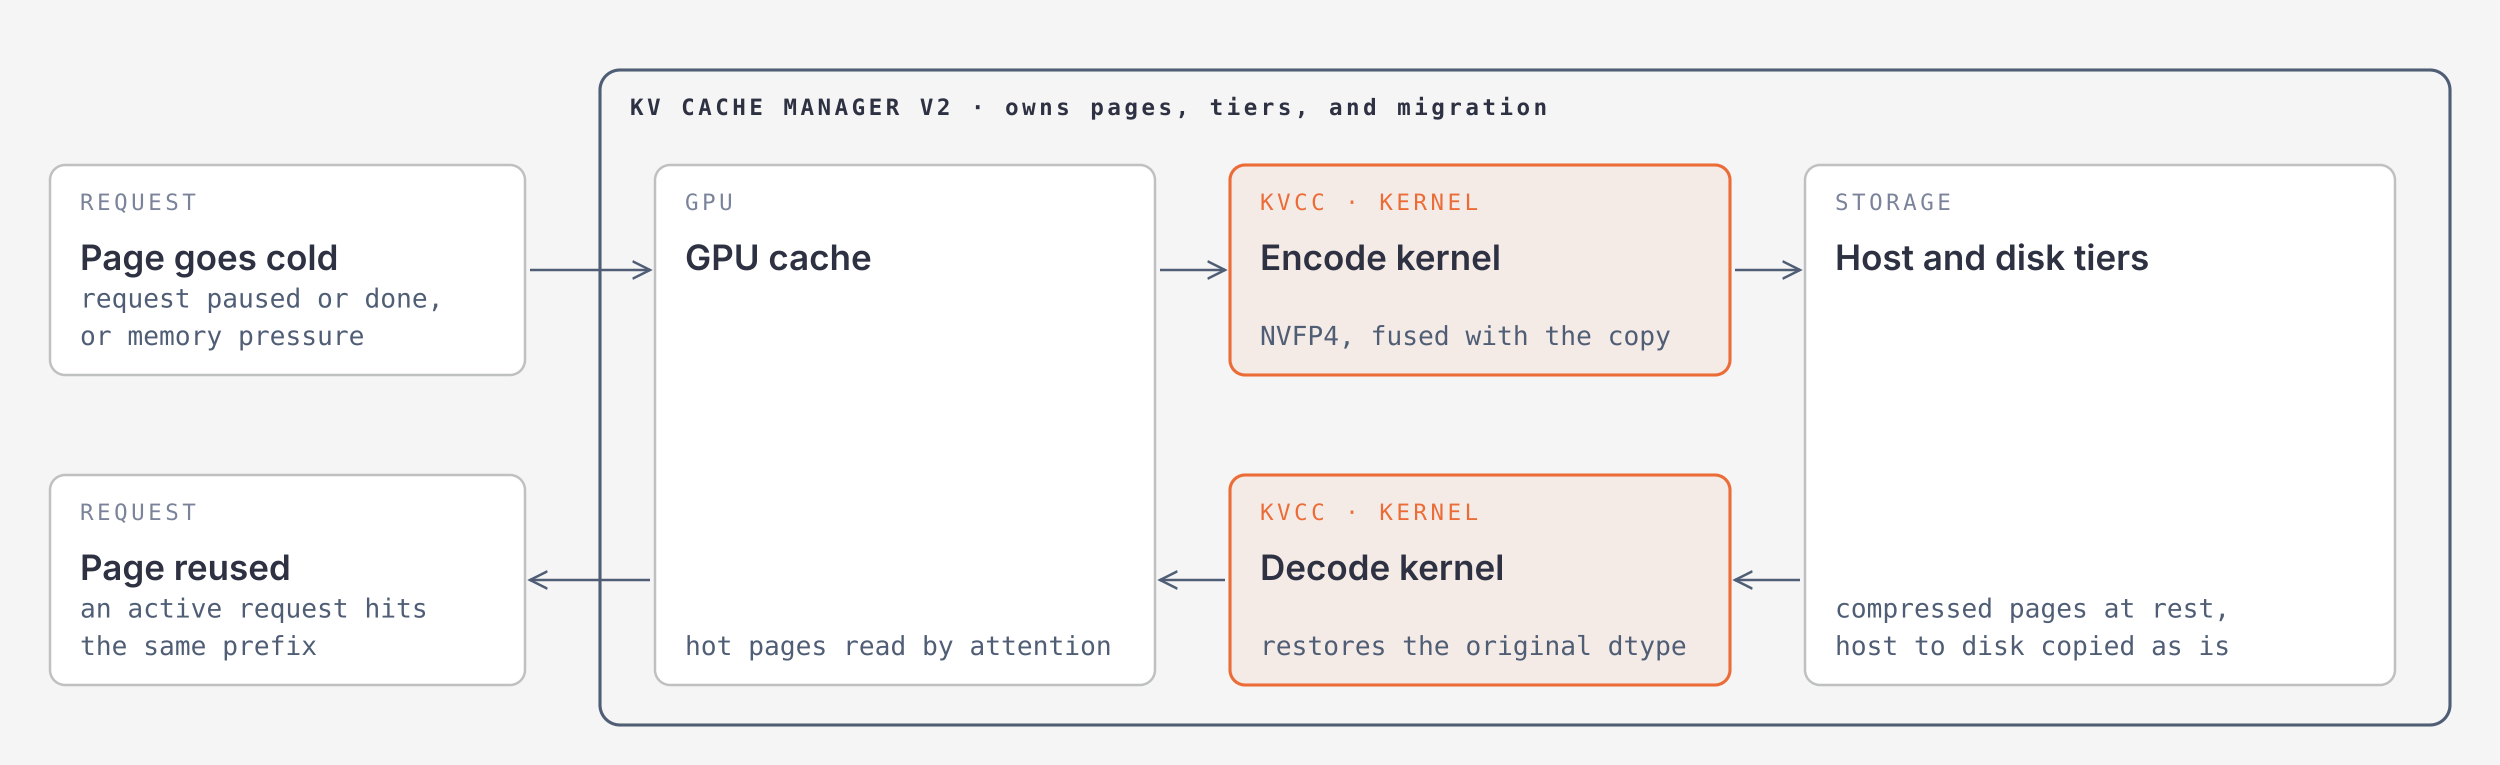
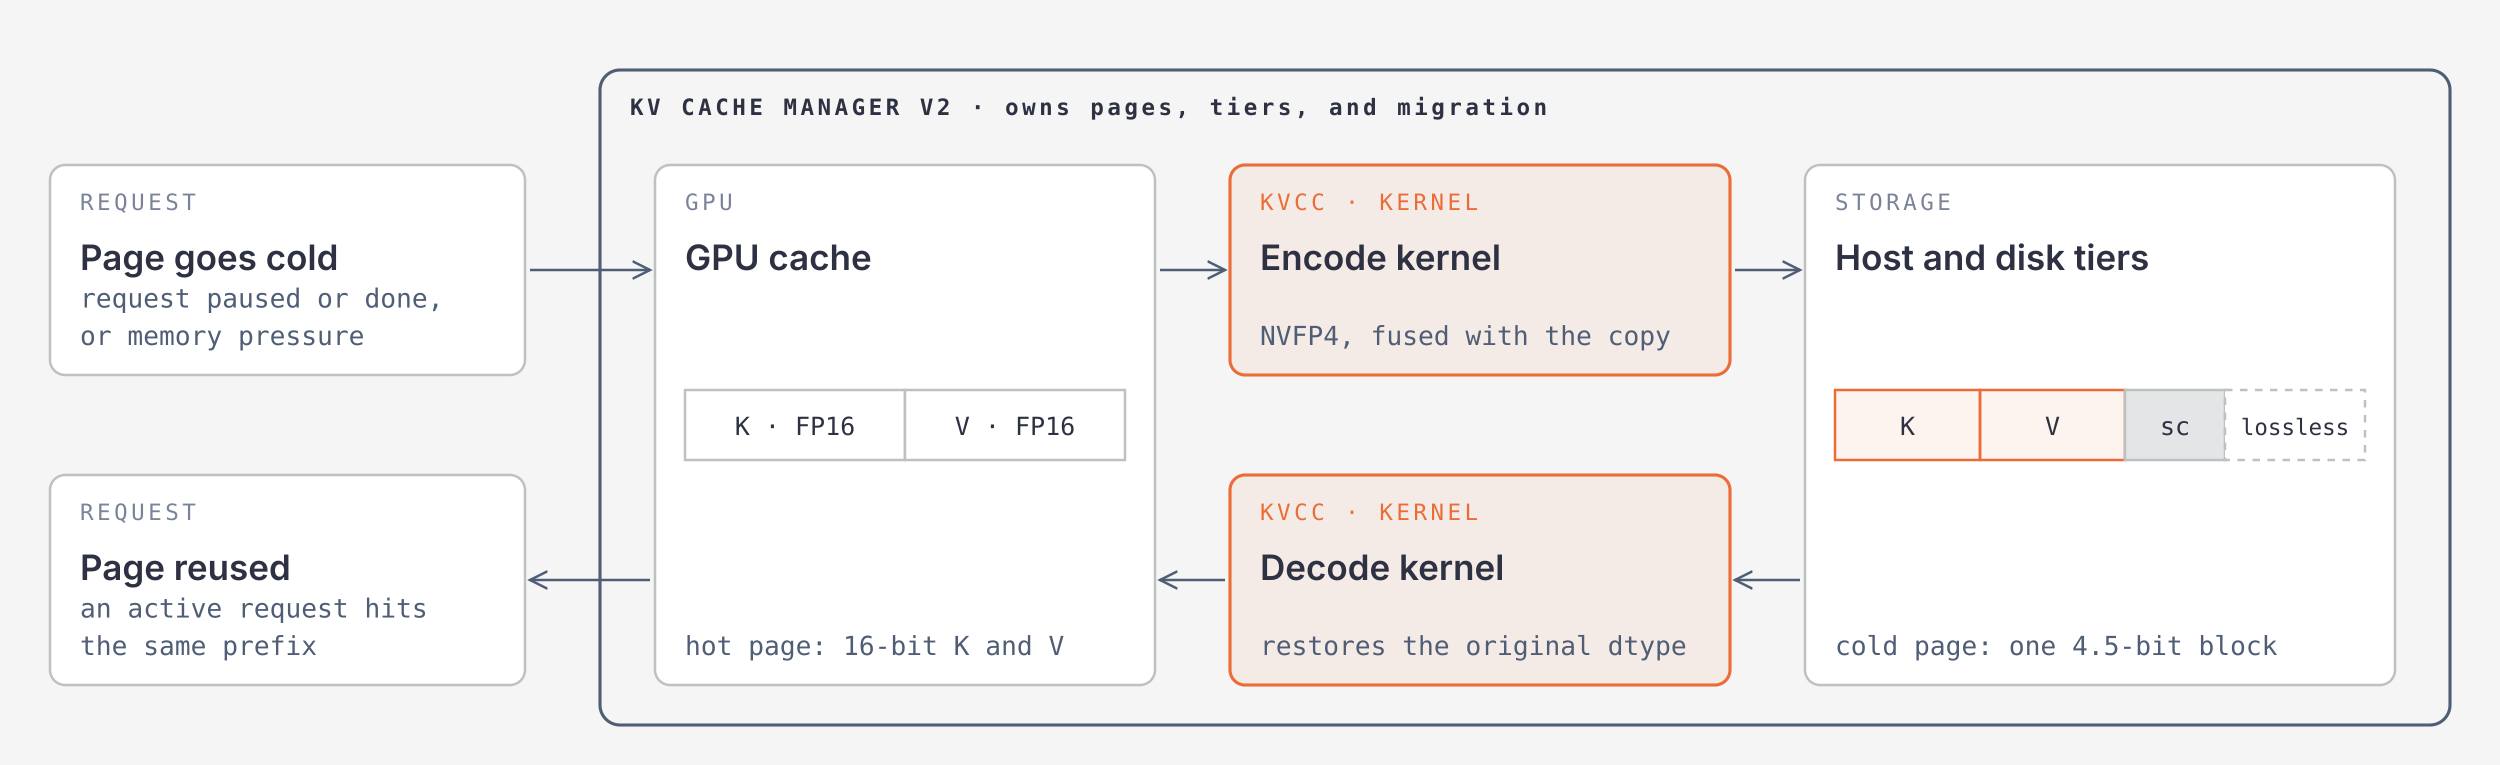
<svg xmlns="http://www.w3.org/2000/svg" viewBox="0 0 1000 306" width="1000" height="306">
  <defs>
    <marker id="ah" markerWidth="8" markerHeight="8" refX="7" refY="4" orient="auto" markerUnits="userSpaceOnUse">
      <path d="M0,0.5 L7,4 L0,7.5" fill="none" stroke="#4f5d75" stroke-width="1" />
    </marker>
  </defs>
  <rect width="1000" height="306" fill="#f5f5f5" />
  <rect x="240" y="28" width="740" height="262" rx="8" fill="none" stroke="#4f5d75" stroke-width="1.25" />
  <text x="252" y="46" font-family="'Geist Mono','SFMono-Regular',Menlo,Consolas,monospace" font-size="9" font-weight="600" letter-spacing="1.4" fill="#2d3142" text-anchor="start">KV CACHE MANAGER V2 · owns pages, tiers, and migration</text>
  <rect x="20" y="66" width="190" height="84" rx="6" fill="#ffffff" stroke="#bfc0c0" stroke-width="1" />
  <text x="32" y="84" font-family="'Geist Mono','SFMono-Regular',Menlo,Consolas,monospace" font-size="9" font-weight="500" letter-spacing="1.4" fill="#7a8399" text-anchor="start">REQUEST</text>
  <text x="32" y="108" font-family="'Geist','Inter',system-ui,-apple-system,'Segoe UI',sans-serif" font-size="14" font-weight="600" fill="#2d3142" text-anchor="start">Page goes cold</text>
  <text x="32" y="123" font-family="'Geist Mono','SFMono-Regular',Menlo,Consolas,monospace" font-size="10.5" font-weight="500" fill="#4f5d75" text-anchor="start">request paused or done,</text>
  <text x="32" y="138" font-family="'Geist Mono','SFMono-Regular',Menlo,Consolas,monospace" font-size="10.5" font-weight="500" fill="#4f5d75" text-anchor="start">or memory pressure</text>
  <rect x="20" y="190" width="190" height="84" rx="6" fill="#ffffff" stroke="#bfc0c0" stroke-width="1" />
  <text x="32" y="208" font-family="'Geist Mono','SFMono-Regular',Menlo,Consolas,monospace" font-size="9" font-weight="500" letter-spacing="1.4" fill="#7a8399" text-anchor="start">REQUEST</text>
  <text x="32" y="232" font-family="'Geist','Inter',system-ui,-apple-system,'Segoe UI',sans-serif" font-size="14" font-weight="600" fill="#2d3142" text-anchor="start">Page reused</text>
  <text x="32" y="247" font-family="'Geist Mono','SFMono-Regular',Menlo,Consolas,monospace" font-size="10.5" font-weight="500" fill="#4f5d75" text-anchor="start">an active request hits</text>
  <text x="32" y="262" font-family="'Geist Mono','SFMono-Regular',Menlo,Consolas,monospace" font-size="10.5" font-weight="500" fill="#4f5d75" text-anchor="start">the same prefix</text>
  <rect x="262" y="66" width="200" height="208" rx="6" fill="#ffffff" stroke="#bfc0c0" stroke-width="1" />
  <text x="274" y="84" font-family="'Geist Mono','SFMono-Regular',Menlo,Consolas,monospace" font-size="9" font-weight="500" letter-spacing="1.4" fill="#7a8399" text-anchor="start">GPU</text>
  <text x="274" y="108" font-family="'Geist','Inter',system-ui,-apple-system,'Segoe UI',sans-serif" font-size="14" font-weight="600" fill="#2d3142" text-anchor="start">GPU cache</text>
-   <text x="274" y="262" font-family="'Geist Mono','SFMono-Regular',Menlo,Consolas,monospace" font-size="10.5" font-weight="500" fill="#4f5d75" text-anchor="start">hot pages read by attention</text>
+   <text x="274" y="262" font-family="'Geist Mono','SFMono-Regular',Menlo,Consolas,monospace" font-size="10.5" font-weight="500" fill="#4f5d75" text-anchor="start">hot page: 16-bit K and V</text>
  <rect x="722" y="66" width="236" height="208" rx="6" fill="#ffffff" stroke="#bfc0c0" stroke-width="1" />
  <text x="734" y="84" font-family="'Geist Mono','SFMono-Regular',Menlo,Consolas,monospace" font-size="9" font-weight="500" letter-spacing="1.4" fill="#7a8399" text-anchor="start">STORAGE</text>
  <text x="734" y="108" font-family="'Geist','Inter',system-ui,-apple-system,'Segoe UI',sans-serif" font-size="14" font-weight="600" fill="#2d3142" text-anchor="start">Host and disk tiers</text>
-   <text x="734" y="247" font-family="'Geist Mono','SFMono-Regular',Menlo,Consolas,monospace" font-size="10.5" font-weight="500" fill="#4f5d75" text-anchor="start">compressed pages at rest,</text>
-   <text x="734" y="262" font-family="'Geist Mono','SFMono-Regular',Menlo,Consolas,monospace" font-size="10.5" font-weight="500" fill="#4f5d75" text-anchor="start">host to disk copied as is</text>
+   <text x="734" y="262" font-family="'Geist Mono','SFMono-Regular',Menlo,Consolas,monospace" font-size="10.5" font-weight="500" fill="#4f5d75" text-anchor="start">cold page: one 4.5-bit block</text>
+   <rect x="274.0" y="156.0" width="88.0" height="28" fill="#ffffff" stroke="#bfc0c0" stroke-width="1" />
+   <rect x="362.0" y="156.0" width="88.0" height="28" fill="#ffffff" stroke="#bfc0c0" stroke-width="1" />
+   <text x="318" y="174.0" font-family="'Geist Mono','SFMono-Regular',Menlo,Consolas,monospace" font-size="10" font-weight="500" fill="#2d3142" text-anchor="middle">K · FP16</text>
+   <text x="406" y="174.0" font-family="'Geist Mono','SFMono-Regular',Menlo,Consolas,monospace" font-size="10" font-weight="500" fill="#2d3142" text-anchor="middle">V · FP16</text>
+   <rect x="734.0" y="156.0" width="58.0" height="28" fill="rgba(235,108,54,0.08)" stroke="#eb6c36" stroke-width="1" />
+   <rect x="792.0" y="156.0" width="58.0" height="28" fill="rgba(235,108,54,0.08)" stroke="#eb6c36" stroke-width="1" />
+   <rect x="850.0" y="156.0" width="40.0" height="28" fill="#e4e5e7" stroke="#bfc0c0" stroke-width="1" />
+   <rect x="890.0" y="156.0" width="56.0" height="28" fill="#ffffff" stroke="#bfc0c0" stroke-width="1" stroke-dasharray="3,3" />
+   <text x="763" y="174.0" font-family="'Geist Mono','SFMono-Regular',Menlo,Consolas,monospace" font-size="10" font-weight="500" fill="#2d3142" text-anchor="middle">K</text>
+   <text x="821" y="174.0" font-family="'Geist Mono','SFMono-Regular',Menlo,Consolas,monospace" font-size="10" font-weight="500" fill="#2d3142" text-anchor="middle">V</text>
+   <text x="870" y="174.0" font-family="'Geist Mono','SFMono-Regular',Menlo,Consolas,monospace" font-size="10" font-weight="500" fill="#2d3142" text-anchor="middle">sc</text>
+   <text x="918" y="174.0" font-family="'Geist Mono','SFMono-Regular',Menlo,Consolas,monospace" font-size="9" font-weight="500" fill="#2d3142" text-anchor="middle">lossless</text>
  <rect x="492" y="66" width="200" height="84" rx="6" fill="rgba(235,108,54,0.08)" stroke="#eb6c36" stroke-width="1.25" />
  <text x="504" y="84" font-family="'Geist Mono','SFMono-Regular',Menlo,Consolas,monospace" font-size="9" font-weight="500" letter-spacing="1.4" fill="#eb6c36" text-anchor="start">KVCC · KERNEL</text>
  <text x="504" y="108" font-family="'Geist','Inter',system-ui,-apple-system,'Segoe UI',sans-serif" font-size="14" font-weight="600" fill="#2d3142" text-anchor="start">Encode kernel</text>
  <text x="504" y="138" font-family="'Geist Mono','SFMono-Regular',Menlo,Consolas,monospace" font-size="10.5" font-weight="500" fill="#4f5d75" text-anchor="start">NVFP4, fused with the copy</text>
  <rect x="492" y="190" width="200" height="84" rx="6" fill="rgba(235,108,54,0.08)" stroke="#eb6c36" stroke-width="1.25" />
  <text x="504" y="208" font-family="'Geist Mono','SFMono-Regular',Menlo,Consolas,monospace" font-size="9" font-weight="500" letter-spacing="1.4" fill="#eb6c36" text-anchor="start">KVCC · KERNEL</text>
  <text x="504" y="232" font-family="'Geist','Inter',system-ui,-apple-system,'Segoe UI',sans-serif" font-size="14" font-weight="600" fill="#2d3142" text-anchor="start">Decode kernel</text>
  <text x="504" y="262" font-family="'Geist Mono','SFMono-Regular',Menlo,Consolas,monospace" font-size="10.5" font-weight="500" fill="#4f5d75" text-anchor="start">restores the original dtype</text>
  <path d="M212,108.0 L260,108.0" fill="none" stroke="#4f5d75" stroke-width="1" marker-end="url(#ah)" />
  <path d="M464,108.0 L490,108.0" fill="none" stroke="#4f5d75" stroke-width="1" marker-end="url(#ah)" />
  <path d="M694,108.0 L720,108.0" fill="none" stroke="#4f5d75" stroke-width="1" marker-end="url(#ah)" />
  <path d="M720,232.0 L694,232.0" fill="none" stroke="#4f5d75" stroke-width="1" marker-end="url(#ah)" />
  <path d="M490,232.0 L464,232.0" fill="none" stroke="#4f5d75" stroke-width="1" marker-end="url(#ah)" />
  <path d="M260,232.0 L212,232.0" fill="none" stroke="#4f5d75" stroke-width="1" marker-end="url(#ah)" />
</svg>
